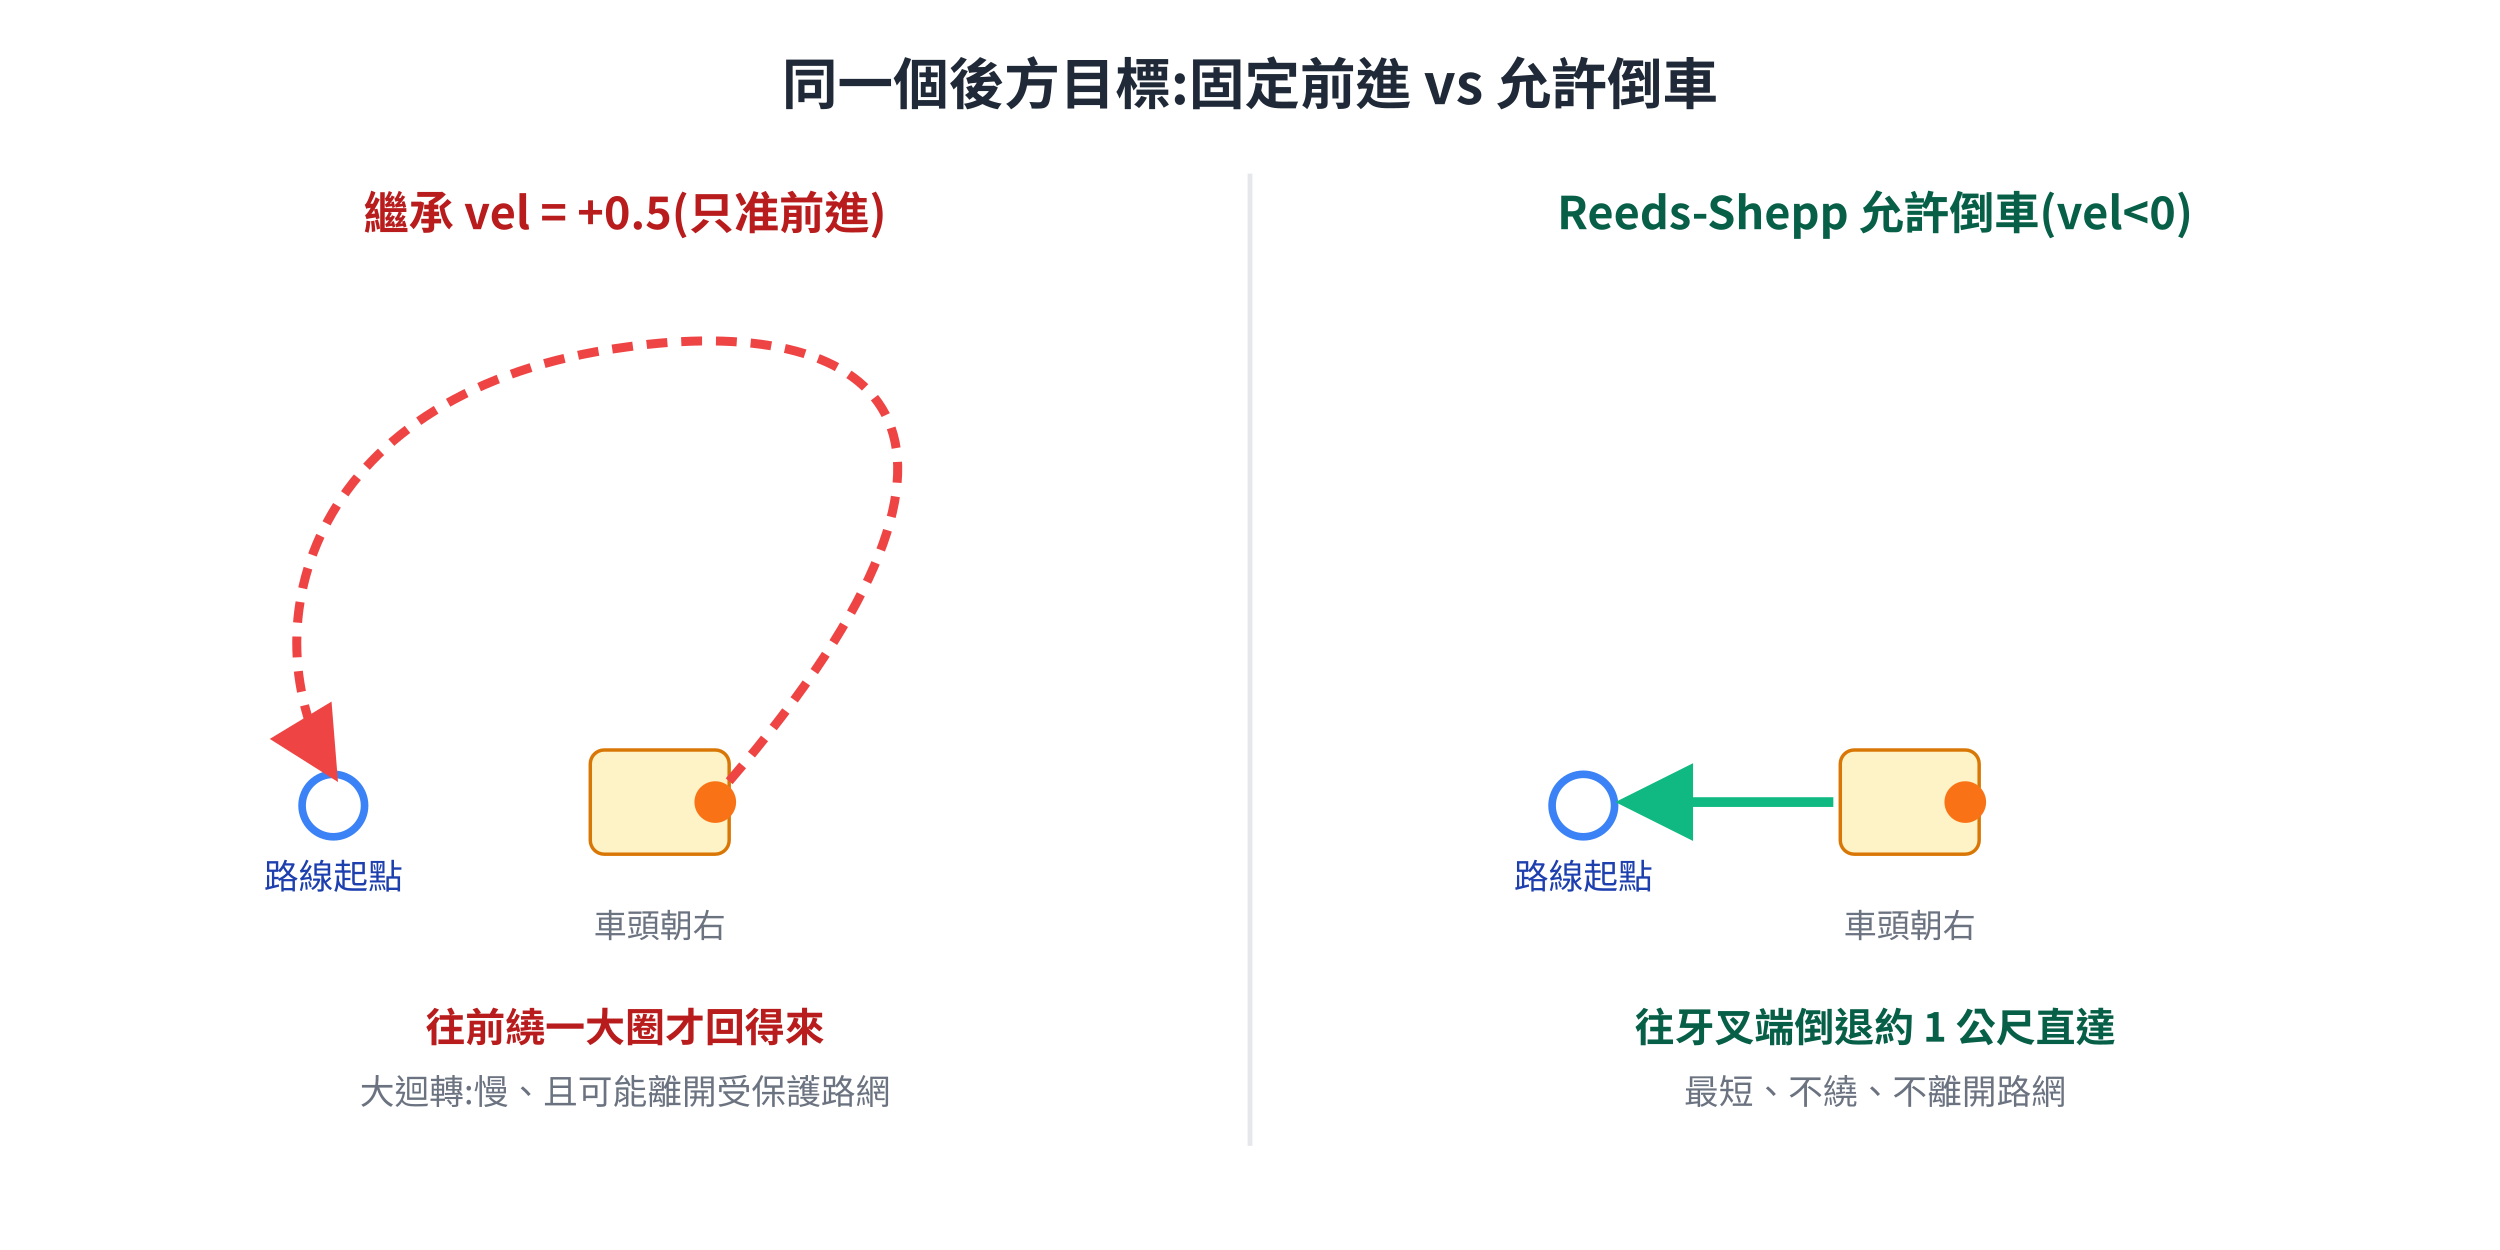
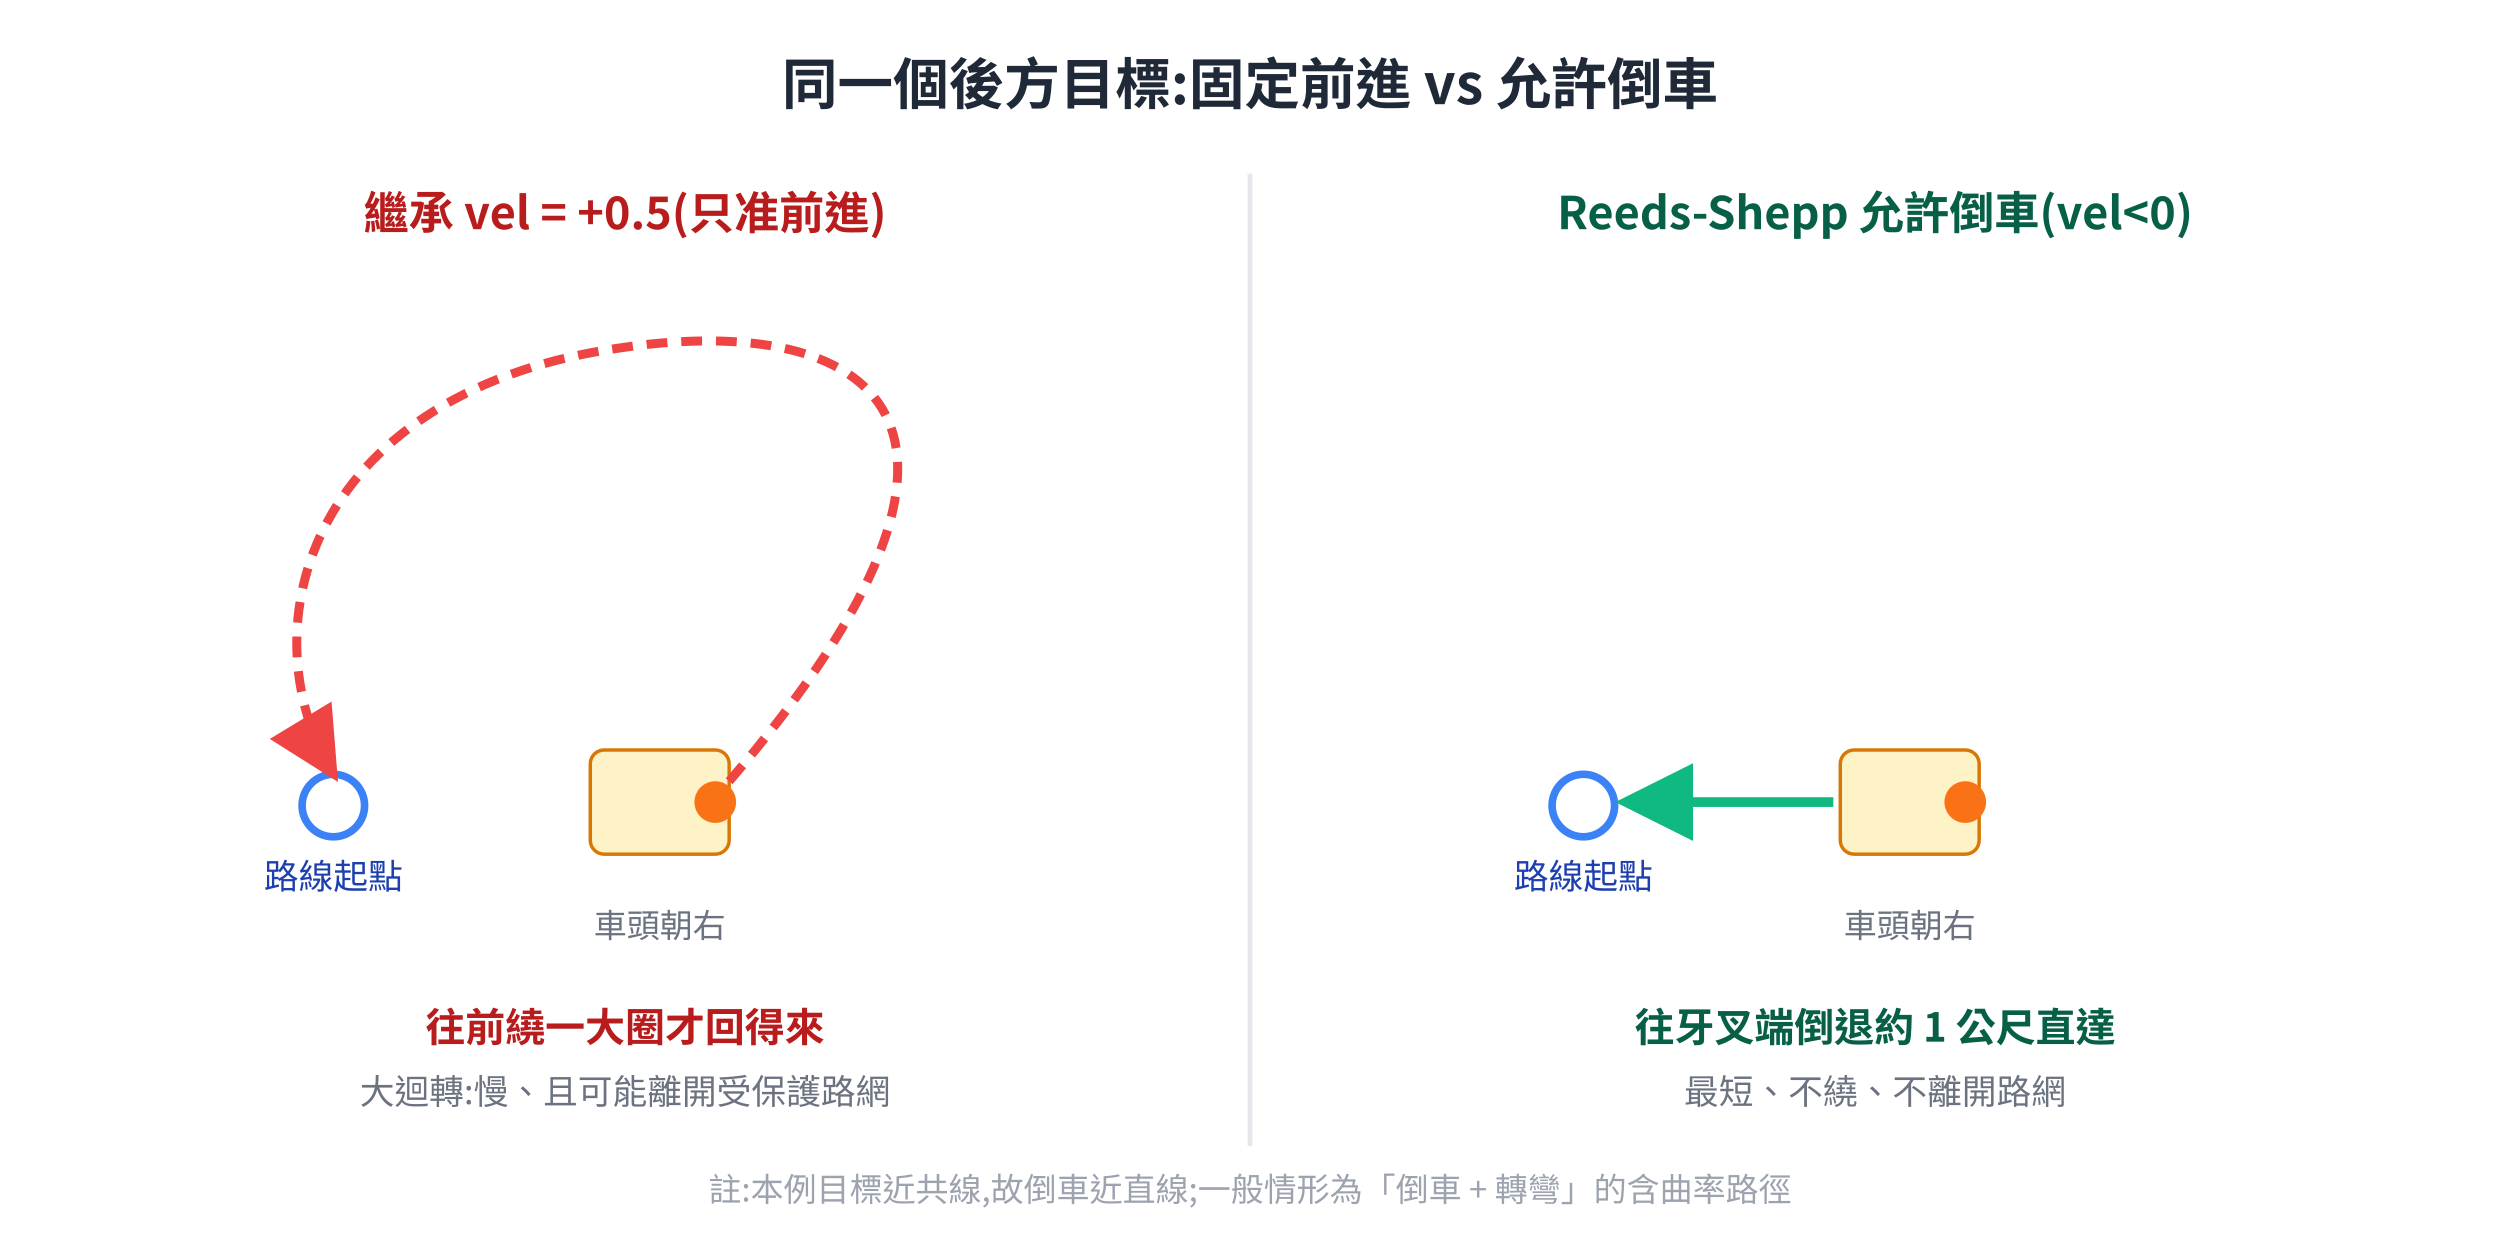
<svg xmlns="http://www.w3.org/2000/svg" viewBox="0 0 720 360" font-family="'Noto Sans CJK TC','PingFang TC','Microsoft JhengHei',sans-serif">
  <defs>
    <marker id="fv-r" markerWidth="11" markerHeight="11" refX="7" refY="4" orient="auto">
      <path d="M0,0 L8,4 L0,8 Z" fill="#EF4444" />
    </marker>
    <marker id="fv-g" markerWidth="11" markerHeight="11" refX="7" refY="4" orient="auto">
      <path d="M0,0 L8,4 L0,8 Z" fill="#10B981" />
    </marker>
  </defs>
  <rect width="720" height="360" fill="#ffffff" />
  <text x="360" y="30" text-anchor="middle" font-size="16" font-weight="700" fill="#1F2937">同一個後方目標:固定前進 vs 允許倒車</text>
  <line x1="360" y1="50" x2="360" y2="330" stroke="#E5E7EB" stroke-width="1.4" />
  <text x="180" y="66" text-anchor="middle" font-size="13" font-weight="700" fill="#B91C1C">繼承 vel = +0.5(只准前進)</text>
  <circle cx="96" cy="232" r="9" fill="#fff" stroke="#3B82F6" stroke-width="2.2" />
  <text x="96" y="256" text-anchor="middle" font-size="10" fill="#1E40AF">路線起點</text>
  <rect x="170" y="216" width="40" height="30" rx="4" fill="#FEF3C7" stroke="#D97706" />
  <circle cx="206" cy="231" r="6" fill="#F97316" />
  <text x="190" y="270" text-anchor="middle" font-size="9.5" fill="#6B7280">車頭朝右</text>
  <path d="M210,225 C300,120 250,90 180,100 C90,112 70,180 96,223" fill="none" stroke="#EF4444" stroke-width="2.6" stroke-dasharray="6,4" marker-end="url(#fv-r)" />
  <text x="180" y="300" text-anchor="middle" font-size="11.5" fill="#B91C1C" font-weight="700">往前繞一大圈才回得來</text>
  <text x="180" y="318" text-anchor="middle" font-size="10" fill="#6B7280">大迴轉:慢、且可能離開受保護路網</text>
  <text x="540" y="66" text-anchor="middle" font-size="13" font-weight="700" fill="#065F46">Reeds-Shepp 允許倒車(vel&lt;0)</text>
  <circle cx="456" cy="232" r="9" fill="#fff" stroke="#3B82F6" stroke-width="2.2" />
  <text x="456" y="256" text-anchor="middle" font-size="10" fill="#1E40AF">路線起點</text>
  <rect x="530" y="216" width="40" height="30" rx="4" fill="#FEF3C7" stroke="#D97706" />
  <circle cx="566" cy="231" r="6" fill="#F97316" />
  <text x="550" y="270" text-anchor="middle" font-size="9.5" fill="#6B7280">車頭朝右</text>
  <line x1="528" y1="231" x2="468" y2="231" stroke="#10B981" stroke-width="2.8" marker-end="url(#fv-g)" />
  <text x="540" y="300" text-anchor="middle" font-size="11.5" fill="#065F46" font-weight="700">往牙叉端倒退約 1 公尺直達</text>
  <text x="540" y="318" text-anchor="middle" font-size="10" fill="#6B7280">最短、不繞、不離開路網</text>
+   <text x="360" y="346" text-anchor="middle" font-size="9.5" fill="#9CA3AF">註:本例目標近共線,故倒車近直線;一般情形為「倒車 + 轉彎」的含曲率路徑</text>
</svg>
